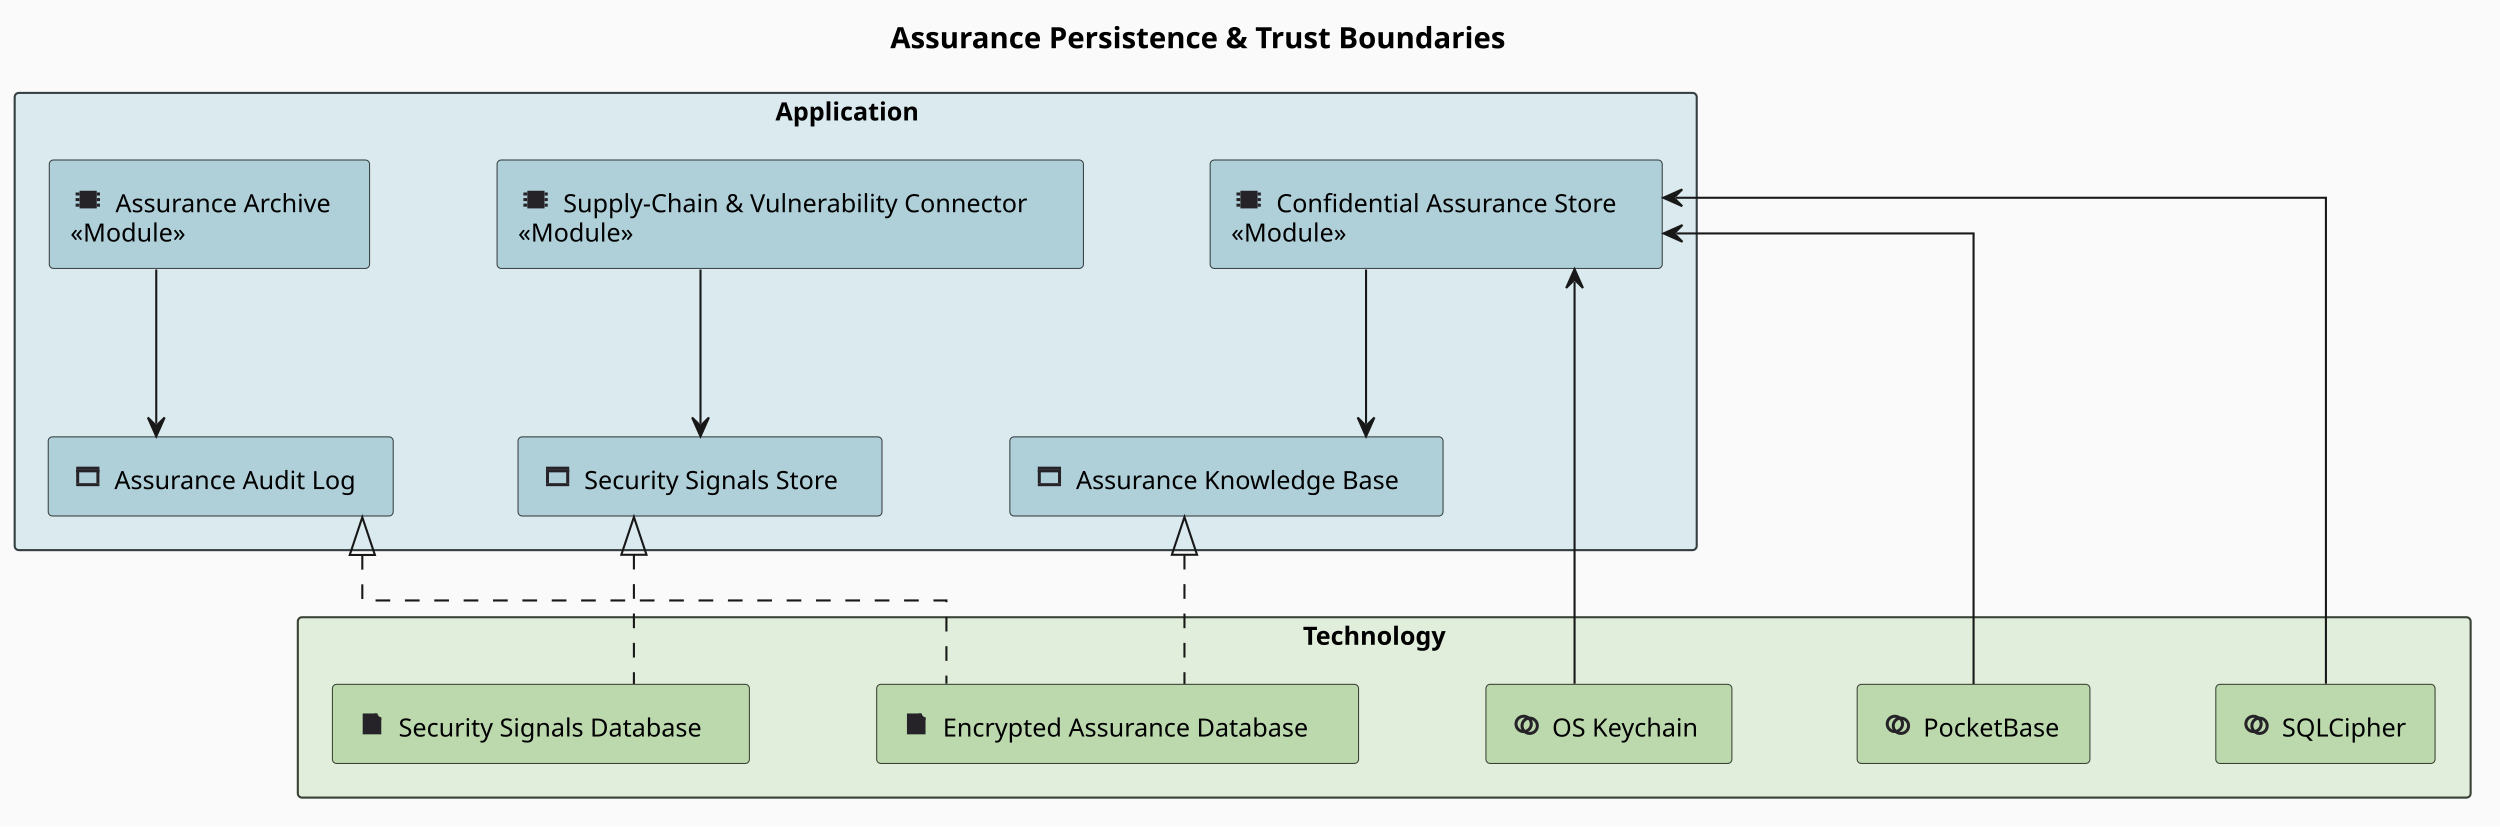
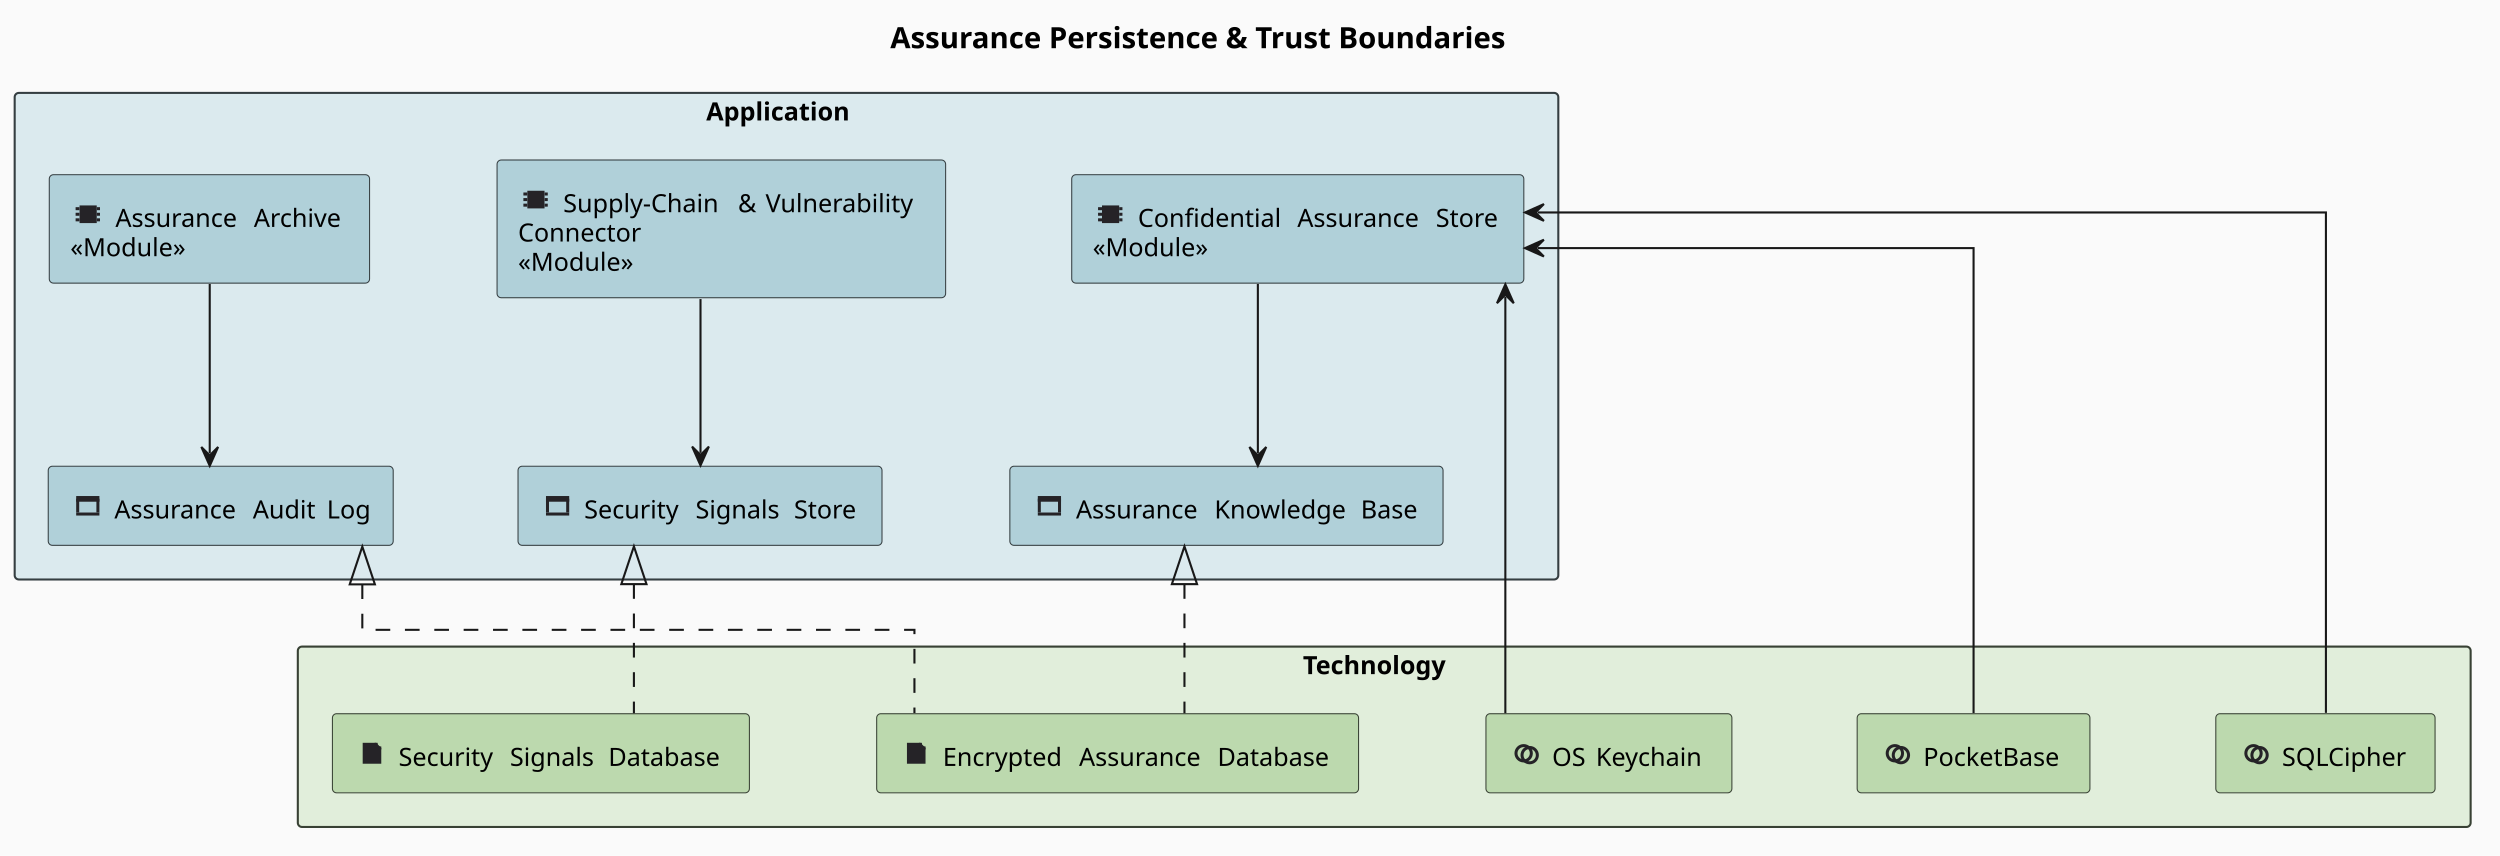
- <svg xmlns="http://www.w3.org/2000/svg" contentStyleType="text/css" data-diagram-type="DESCRIPTION" height="394px" preserveAspectRatio="none" style="width:1192px;height:394px;background:#FAFAFA;" version="1.1" viewBox="0 0 1192 394" width="1192px" zoomAndPan="magnify">
+ <svg xmlns="http://www.w3.org/2000/svg" contentStyleType="text/css" data-diagram-type="DESCRIPTION" height="408px" preserveAspectRatio="none" style="width:1192px;height:408px;background:#FAFAFA;" version="1.1" viewBox="0 0 1192 408" width="1192px" zoomAndPan="magnify">
  <defs />
  <g>
-     <rect fill="#FAFAFA" height="394" style="stroke:none;stroke-width:1;" width="1192" x="0" y="0" />
-     <g class="title" data-source-line="52">
+     <rect fill="#FAFAFA" height="408" style="stroke:none;stroke-width:1;" width="1192" x="0" y="0" />
+     <g class="title" data-source-line="54">
      <text fill="#000000" font-family="sans-serif" font-size="14" font-weight="700" lengthAdjust="spacing" textLength="336.027" x="424.486" y="22.995">Assurance Persistence &amp; Trust Boundaries</text>
    </g>
-     <g class="cluster" data-qualified-name="Application" data-source-line="54" id="ent0002">
-       <rect fill="#DBEAEE" height="218" rx="2" ry="2" style="stroke:#353E41;stroke-width:1;" width="802" x="7" y="44.297" />
-       <text fill="#000000" font-family="sans-serif" font-size="12" font-weight="700" lengthAdjust="spacing" textLength="76.541" x="369.729" y="57.435">Application</text>
+     <g class="cluster" data-qualified-name="Application" data-source-line="56" id="ent0002">
+       <rect fill="#DBEAEE" height="232" rx="2" ry="2" style="stroke:#353E41;stroke-width:1;" width="736" x="7" y="44.297" />
+       <text fill="#000000" font-family="sans-serif" font-size="12" font-weight="700" lengthAdjust="spacing" textLength="76.541" x="336.729" y="57.435">Application</text>
    </g>
-     <g class="cluster" data-qualified-name="Technology" data-source-line="63" id="ent0009">
-       <rect fill="#E1EEDB" height="86" rx="2" ry="2" style="stroke:#384134;stroke-width:1;" width="1036" x="142" y="294.297" />
-       <text fill="#000000" font-family="sans-serif" font-size="12" font-weight="700" lengthAdjust="spacing" textLength="77.537" x="621.231" y="307.435">Technology</text>
+     <g class="cluster" data-qualified-name="Technology" data-source-line="65" id="ent0009">
+       <rect fill="#E1EEDB" height="86" rx="2" ry="2" style="stroke:#384134;stroke-width:1;" width="1036" x="142" y="308.297" />
+       <text fill="#000000" font-family="sans-serif" font-size="12" font-weight="700" lengthAdjust="spacing" textLength="77.537" x="621.231" y="321.435">Technology</text>
    </g>
-     <g class="entity" data-qualified-name="Application.APP_E0fzqZ" data-source-line="55" id="ent0003">
-       <rect fill="#B0D0D9" height="51.692" rx="2" ry="2" style="stroke:#353E41;stroke-width:0.5;" width="215.555" x="577" y="76.297" />
-       <path d="M591.431,90.949 L599.628,90.949 L599.628,99.368 L591.431,99.368" fill="#252327" style="stroke:none;stroke-width:0.5;" />
-       <path d="M589.548,91.78 L591.431,91.78 L591.431,93.22 L589.548,93.22" fill="#252327" />
-       <path d="M589.548,94.438 L591.431,94.438 L591.431,95.878 L589.548,95.878" fill="#252327" />
-       <path d="M589.548,97.097 L591.431,97.097 L591.431,98.537 L589.548,98.537" fill="#252327" />
-       <path d="M599.628,91.78 L601.178,91.78 L601.178,93.22 L599.628,93.22" fill="#252327" />
-       <path d="M599.628,94.438 L601.178,94.438 L601.178,95.878 L599.628,95.878" fill="#252327" />
-       <path d="M599.628,97.097 L601.178,97.097 L601.178,98.537 L599.628,98.537" fill="#252327" />
-       <text fill="#000000" font-family="sans-serif" font-size="12" lengthAdjust="spacing" textLength="174.018" x="608.538" y="101.19">Confidential Assurance Store</text>
-       <text fill="#000000" font-family="sans-serif" font-size="12" lengthAdjust="spacing" textLength="58.318" x="587" y="115.159">«Module»</text>
+     <g class="entity" data-qualified-name="Application.APP_E0fzqZ" data-source-line="57" id="ent0003">
+       <rect fill="#B0D0D9" height="51.692" rx="2" ry="2" style="stroke:#353E41;stroke-width:0.5;" width="215.555" x="511" y="83.297" />
+       <path d="M525.431,97.949 L533.628,97.949 L533.628,106.368 L525.431,106.368" fill="#252327" style="stroke:none;stroke-width:0.5;" />
+       <path d="M523.548,98.78 L525.431,98.78 L525.431,100.22 L523.548,100.22" fill="#252327" />
+       <path d="M523.548,101.438 L525.431,101.438 L525.431,102.878 L523.548,102.878" fill="#252327" />
+       <path d="M523.548,104.097 L525.431,104.097 L525.431,105.537 L523.548,105.537" fill="#252327" />
+       <path d="M533.628,98.78 L535.178,98.78 L535.178,100.22 L533.628,100.22" fill="#252327" />
+       <path d="M533.628,101.438 L535.178,101.438 L535.178,102.878 L533.628,102.878" fill="#252327" />
+       <path d="M533.628,104.097 L535.178,104.097 L535.178,105.537 L533.628,105.537" fill="#252327" />
+       <text fill="#000000" font-family="sans-serif" font-size="12" lengthAdjust="spacing" textLength="3.814" x="538.723" y="108.19"> </text>
+       <text fill="#000000" font-family="sans-serif" font-size="12" lengthAdjust="spacing" textLength="72.217" x="542.538" y="108.19">Confidential</text>
+       <text fill="#000000" font-family="sans-serif" font-size="12" lengthAdjust="spacing" textLength="3.814" x="614.754" y="108.19"> </text>
+       <text fill="#000000" font-family="sans-serif" font-size="12" lengthAdjust="spacing" textLength="62.191" x="618.569" y="108.19">Assurance</text>
+       <text fill="#000000" font-family="sans-serif" font-size="12" lengthAdjust="spacing" textLength="3.814" x="680.76" y="108.19"> </text>
+       <text fill="#000000" font-family="sans-serif" font-size="12" lengthAdjust="spacing" textLength="31.98" x="684.575" y="108.19">Store</text>
+       <text fill="#000000" font-family="sans-serif" font-size="12" lengthAdjust="spacing" textLength="58.318" x="521" y="122.159">«Module»</text>
    </g>
-     <g class="entity" data-qualified-name="Application.APP_GnsLC8" data-source-line="56" id="ent0004">
-       <rect fill="#B0D0D9" height="51.692" rx="2" ry="2" style="stroke:#353E41;stroke-width:0.5;" width="152.708" x="23.5" y="76.297" />
-       <path d="M37.931,90.949 L46.128,90.949 L46.128,99.368 L37.931,99.368" fill="#252327" style="stroke:none;stroke-width:0.5;" />
-       <path d="M36.048,91.78 L37.931,91.78 L37.931,93.22 L36.048,93.22" fill="#252327" />
-       <path d="M36.048,94.438 L37.931,94.438 L37.931,95.878 L36.048,95.878" fill="#252327" />
-       <path d="M36.048,97.097 L37.931,97.097 L37.931,98.537 L36.048,98.537" fill="#252327" />
-       <path d="M46.128,91.78 L47.678,91.78 L47.678,93.22 L46.128,93.22" fill="#252327" />
-       <path d="M46.128,94.438 L47.678,94.438 L47.678,95.878 L46.128,95.878" fill="#252327" />
-       <path d="M46.128,97.097 L47.678,97.097 L47.678,98.537 L46.128,98.537" fill="#252327" />
-       <text fill="#000000" font-family="sans-serif" font-size="12" lengthAdjust="spacing" textLength="111.17" x="55.038" y="101.19">Assurance Archive</text>
-       <text fill="#000000" font-family="sans-serif" font-size="12" lengthAdjust="spacing" textLength="58.318" x="33.5" y="115.159">«Module»</text>
+     <g class="entity" data-qualified-name="Application.APP_GnsLC8" data-source-line="58" id="ent0004">
+       <rect fill="#B0D0D9" height="51.692" rx="2" ry="2" style="stroke:#353E41;stroke-width:0.5;" width="152.708" x="23.5" y="83.297" />
+       <path d="M37.931,97.949 L46.128,97.949 L46.128,106.368 L37.931,106.368" fill="#252327" style="stroke:none;stroke-width:0.5;" />
+       <path d="M36.048,98.78 L37.931,98.78 L37.931,100.22 L36.048,100.22" fill="#252327" />
+       <path d="M36.048,101.438 L37.931,101.438 L37.931,102.878 L36.048,102.878" fill="#252327" />
+       <path d="M36.048,104.097 L37.931,104.097 L37.931,105.537 L36.048,105.537" fill="#252327" />
+       <path d="M46.128,98.78 L47.678,98.78 L47.678,100.22 L46.128,100.22" fill="#252327" />
+       <path d="M46.128,101.438 L47.678,101.438 L47.678,102.878 L46.128,102.878" fill="#252327" />
+       <path d="M46.128,104.097 L47.678,104.097 L47.678,105.537 L46.128,105.537" fill="#252327" />
+       <text fill="#000000" font-family="sans-serif" font-size="12" lengthAdjust="spacing" textLength="3.814" x="51.223" y="108.19"> </text>
+       <text fill="#000000" font-family="sans-serif" font-size="12" lengthAdjust="spacing" textLength="62.191" x="55.038" y="108.19">Assurance</text>
+       <text fill="#000000" font-family="sans-serif" font-size="12" lengthAdjust="spacing" textLength="3.814" x="117.229" y="108.19"> </text>
+       <text fill="#000000" font-family="sans-serif" font-size="12" lengthAdjust="spacing" textLength="45.164" x="121.043" y="108.19">Archive</text>
+       <text fill="#000000" font-family="sans-serif" font-size="12" lengthAdjust="spacing" textLength="58.318" x="33.5" y="122.159">«Module»</text>
    </g>
-     <g class="entity" data-qualified-name="Application.APP_e2zPs6" data-source-line="57" id="ent0005">
-       <rect fill="#B0D0D9" height="51.692" rx="2" ry="2" style="stroke:#353E41;stroke-width:0.5;" width="279.58" x="237" y="76.297" />
+     <g class="entity" data-qualified-name="Application.APP_e2zPs6" data-source-line="59" id="ent0005">
+       <rect fill="#B0D0D9" height="65.661" rx="2" ry="2" style="stroke:#353E41;stroke-width:0.5;" width="213.874" x="237" y="76.297" />
      <path d="M251.431,90.949 L259.628,90.949 L259.628,99.368 L251.431,99.368" fill="#252327" style="stroke:none;stroke-width:0.5;" />
      <path d="M249.548,91.78 L251.431,91.78 L251.431,93.22 L249.548,93.22" fill="#252327" />
      <path d="M249.548,94.438 L251.431,94.438 L251.431,95.878 L249.548,95.878" fill="#252327" />
      <path d="M249.548,97.097 L251.431,97.097 L251.431,98.537 L249.548,98.537" fill="#252327" />
      <path d="M259.628,91.78 L261.178,91.78 L261.178,93.22 L259.628,93.22" fill="#252327" />
      <path d="M259.628,94.438 L261.178,94.438 L261.178,95.878 L259.628,95.878" fill="#252327" />
      <path d="M259.628,97.097 L261.178,97.097 L261.178,98.537 L259.628,98.537" fill="#252327" />
-       <text fill="#000000" font-family="sans-serif" font-size="12" lengthAdjust="spacing" textLength="238.043" x="268.538" y="101.19">Supply-Chain &amp; Vulnerability Connector</text>
-       <text fill="#000000" font-family="sans-serif" font-size="12" lengthAdjust="spacing" textLength="58.318" x="247" y="115.159">«Module»</text>
+       <text fill="#000000" font-family="sans-serif" font-size="12" lengthAdjust="spacing" textLength="3.814" x="264.723" y="101.19"> </text>
+       <text fill="#000000" font-family="sans-serif" font-size="12" lengthAdjust="spacing" textLength="79.5" x="268.538" y="101.19">Supply-Chain</text>
+       <text fill="#000000" font-family="sans-serif" font-size="12" lengthAdjust="spacing" textLength="3.814" x="348.038" y="101.19"> </text>
+       <text fill="#000000" font-family="sans-serif" font-size="12" lengthAdjust="spacing" textLength="9.357" x="351.852" y="101.19">&amp;</text>
+       <text fill="#000000" font-family="sans-serif" font-size="12" lengthAdjust="spacing" textLength="3.814" x="361.209" y="101.19"> </text>
+       <text fill="#000000" font-family="sans-serif" font-size="12" lengthAdjust="spacing" textLength="75.85" x="365.024" y="101.19">Vulnerability</text>
+       <text fill="#000000" font-family="sans-serif" font-size="12" lengthAdjust="spacing" textLength="61.893" x="247" y="115.159">Connector</text>
+       <text fill="#000000" font-family="sans-serif" font-size="12" lengthAdjust="spacing" textLength="58.318" x="247" y="129.127">«Module»</text>
    </g>
-     <g class="entity" data-qualified-name="Application.DOB_ApaPcg" data-source-line="58" id="ent0006">
-       <rect fill="#B0D0D9" height="37.723" rx="2" ry="2" style="stroke:#353E41;stroke-width:0.5;" width="206.543" x="481.5" y="208.297" />
-       <path d="M494.823,222.506 L505.9,222.506 L505.9,223.946 L494.823,223.946" fill="#252327" />
-       <path d="M494.823,230.371 L505.9,230.371 L505.9,231.811 L494.823,231.811" fill="#252327" />
-       <path d="M494.823,223.946 L494.823,230.371 L496.263,230.371 L496.263,223.946" fill="#252327" />
-       <path d="M504.46,223.946 L504.46,230.371 L505.9,230.371 L505.9,223.946" fill="#252327" />
-       <path d="M494.823,223.78 L505.9,223.78 L505.9,225.22 L494.823,225.22" fill="#252327" />
-       <text fill="#000000" font-family="sans-serif" font-size="12" lengthAdjust="spacing" textLength="165.006" x="513.038" y="233.19">Assurance Knowledge Base</text>
+     <g class="entity" data-qualified-name="Application.DOB_ApaPcg" data-source-line="60" id="ent0006">
+       <rect fill="#B0D0D9" height="37.723" rx="2" ry="2" style="stroke:#353E41;stroke-width:0.5;" width="206.543" x="481.5" y="222.297" />
+       <path d="M494.823,236.506 L505.9,236.506 L505.9,237.946 L494.823,237.946" fill="#252327" />
+       <path d="M494.823,244.371 L505.9,244.371 L505.9,245.811 L494.823,245.811" fill="#252327" />
+       <path d="M494.823,237.946 L494.823,244.371 L496.263,244.371 L496.263,237.946" fill="#252327" />
+       <path d="M504.46,237.946 L504.46,244.371 L505.9,244.371 L505.9,237.946" fill="#252327" />
+       <path d="M494.823,237.78 L505.9,237.78 L505.9,239.22 L494.823,239.22" fill="#252327" />
+       <text fill="#000000" font-family="sans-serif" font-size="12" lengthAdjust="spacing" textLength="3.814" x="509.223" y="247.19"> </text>
+       <text fill="#000000" font-family="sans-serif" font-size="12" lengthAdjust="spacing" textLength="62.191" x="513.038" y="247.19">Assurance</text>
+       <text fill="#000000" font-family="sans-serif" font-size="12" lengthAdjust="spacing" textLength="3.814" x="575.229" y="247.19"> </text>
+       <text fill="#000000" font-family="sans-serif" font-size="12" lengthAdjust="spacing" textLength="65.965" x="579.043" y="247.19">Knowledge</text>
+       <text fill="#000000" font-family="sans-serif" font-size="12" lengthAdjust="spacing" textLength="3.814" x="645.008" y="247.19"> </text>
+       <text fill="#000000" font-family="sans-serif" font-size="12" lengthAdjust="spacing" textLength="29.221" x="648.823" y="247.19">Base</text>
    </g>
-     <g class="entity" data-qualified-name="Application.DOB_H_xFye" data-source-line="59" id="ent0007">
-       <rect fill="#B0D0D9" height="37.723" rx="2" ry="2" style="stroke:#353E41;stroke-width:0.5;" width="164.473" x="23" y="208.297" />
-       <path d="M36.323,222.506 L47.4,222.506 L47.4,223.946 L36.323,223.946" fill="#252327" />
-       <path d="M36.323,230.371 L47.4,230.371 L47.4,231.811 L36.323,231.811" fill="#252327" />
-       <path d="M36.323,223.946 L36.323,230.371 L37.763,230.371 L37.763,223.946" fill="#252327" />
-       <path d="M45.96,223.946 L45.96,230.371 L47.4,230.371 L47.4,223.946" fill="#252327" />
-       <path d="M36.323,223.78 L47.4,223.78 L47.4,225.22 L36.323,225.22" fill="#252327" />
-       <text fill="#000000" font-family="sans-serif" font-size="12" lengthAdjust="spacing" textLength="122.936" x="54.538" y="233.19">Assurance Audit Log</text>
+     <g class="entity" data-qualified-name="Application.DOB_H_xFye" data-source-line="61" id="ent0007">
+       <rect fill="#B0D0D9" height="37.723" rx="2" ry="2" style="stroke:#353E41;stroke-width:0.5;" width="164.473" x="23" y="222.297" />
+       <path d="M36.323,236.506 L47.4,236.506 L47.4,237.946 L36.323,237.946" fill="#252327" />
+       <path d="M36.323,244.371 L47.4,244.371 L47.4,245.811 L36.323,245.811" fill="#252327" />
+       <path d="M36.323,237.946 L36.323,244.371 L37.763,244.371 L37.763,237.946" fill="#252327" />
+       <path d="M45.96,237.946 L45.96,244.371 L47.4,244.371 L47.4,237.946" fill="#252327" />
+       <path d="M36.323,237.78 L47.4,237.78 L47.4,239.22 L36.323,239.22" fill="#252327" />
+       <text fill="#000000" font-family="sans-serif" font-size="12" lengthAdjust="spacing" textLength="3.814" x="50.723" y="247.19"> </text>
+       <text fill="#000000" font-family="sans-serif" font-size="12" lengthAdjust="spacing" textLength="62.191" x="54.538" y="247.19">Assurance</text>
+       <text fill="#000000" font-family="sans-serif" font-size="12" lengthAdjust="spacing" textLength="3.814" x="116.729" y="247.19"> </text>
+       <text fill="#000000" font-family="sans-serif" font-size="12" lengthAdjust="spacing" textLength="31.471" x="120.543" y="247.19">Audit</text>
+       <text fill="#000000" font-family="sans-serif" font-size="12" lengthAdjust="spacing" textLength="3.814" x="152.014" y="247.19"> </text>
+       <text fill="#000000" font-family="sans-serif" font-size="12" lengthAdjust="spacing" textLength="21.645" x="155.828" y="247.19">Log</text>
    </g>
-     <g class="entity" data-qualified-name="Application.DOB_p04R7k" data-source-line="60" id="ent0008">
-       <rect fill="#B0D0D9" height="37.723" rx="2" ry="2" style="stroke:#353E41;stroke-width:0.5;" width="173.537" x="247" y="208.297" />
-       <path d="M260.323,222.506 L271.4,222.506 L271.4,223.946 L260.323,223.946" fill="#252327" />
-       <path d="M260.323,230.371 L271.4,230.371 L271.4,231.811 L260.323,231.811" fill="#252327" />
-       <path d="M260.323,223.946 L260.323,230.371 L261.763,230.371 L261.763,223.946" fill="#252327" />
-       <path d="M269.96,223.946 L269.96,230.371 L271.4,230.371 L271.4,223.946" fill="#252327" />
-       <path d="M260.323,223.78 L271.4,223.78 L271.4,225.22 L260.323,225.22" fill="#252327" />
-       <text fill="#000000" font-family="sans-serif" font-size="12" lengthAdjust="spacing" textLength="132" x="278.538" y="233.19">Security Signals Store</text>
+     <g class="entity" data-qualified-name="Application.DOB_p04R7k" data-source-line="62" id="ent0008">
+       <rect fill="#B0D0D9" height="37.723" rx="2" ry="2" style="stroke:#353E41;stroke-width:0.5;" width="173.537" x="247" y="222.297" />
+       <path d="M260.323,236.506 L271.4,236.506 L271.4,237.946 L260.323,237.946" fill="#252327" />
+       <path d="M260.323,244.371 L271.4,244.371 L271.4,245.811 L260.323,245.811" fill="#252327" />
+       <path d="M260.323,237.946 L260.323,244.371 L261.763,244.371 L261.763,237.946" fill="#252327" />
+       <path d="M269.96,237.946 L269.96,244.371 L271.4,244.371 L271.4,237.946" fill="#252327" />
+       <path d="M260.323,237.78 L271.4,237.78 L271.4,239.22 L260.323,239.22" fill="#252327" />
+       <text fill="#000000" font-family="sans-serif" font-size="12" lengthAdjust="spacing" textLength="3.814" x="274.723" y="247.19"> </text>
+       <text fill="#000000" font-family="sans-serif" font-size="12" lengthAdjust="spacing" textLength="49.277" x="278.538" y="247.19">Security</text>
+       <text fill="#000000" font-family="sans-serif" font-size="12" lengthAdjust="spacing" textLength="3.814" x="327.815" y="247.19"> </text>
+       <text fill="#000000" font-family="sans-serif" font-size="12" lengthAdjust="spacing" textLength="43.113" x="331.629" y="247.19">Signals</text>
+       <text fill="#000000" font-family="sans-serif" font-size="12" lengthAdjust="spacing" textLength="3.814" x="374.743" y="247.19"> </text>
+       <text fill="#000000" font-family="sans-serif" font-size="12" lengthAdjust="spacing" textLength="31.98" x="378.557" y="247.19">Store</text>
    </g>
-     <g class="entity" data-qualified-name="Technology.ART_X7EfZb" data-source-line="64" id="ent0010">
-       <rect fill="#BCD9AE" height="37.723" rx="2" ry="2" style="stroke:#384134;stroke-width:0.5;" width="198.815" x="158.5" y="326.297" />
-       <path d="M172.931,340.174 L179.355,340.174 L181.792,342.611 L181.792,350.143 L172.931,350.143" fill="#252327" style="stroke:none;stroke-width:0.5;" />
-       <path d="M178.635,340.174 L178.635,342.611 L180.075,342.611 L180.075,340.174" fill="#252327" />
-       <path d="M179.355,341.891 L181.792,341.891 L181.792,343.331 L179.355,343.331" fill="#252327" />
-       <text fill="#000000" font-family="sans-serif" font-size="12" lengthAdjust="spacing" textLength="157.277" x="190.037" y="351.19">Security Signals Database</text>
+     <g class="entity" data-qualified-name="Technology.ART_X7EfZb" data-source-line="66" id="ent0010">
+       <rect fill="#BCD9AE" height="37.723" rx="2" ry="2" style="stroke:#384134;stroke-width:0.5;" width="198.815" x="158.5" y="340.297" />
+       <path d="M172.931,354.174 L179.355,354.174 L181.792,356.611 L181.792,364.143 L172.931,364.143" fill="#252327" style="stroke:none;stroke-width:0.5;" />
+       <path d="M178.635,354.174 L178.635,356.611 L180.075,356.611 L180.075,354.174" fill="#252327" />
+       <path d="M179.355,355.891 L181.792,355.891 L181.792,357.331 L179.355,357.331" fill="#252327" />
+       <text fill="#000000" font-family="sans-serif" font-size="12" lengthAdjust="spacing" textLength="3.814" x="186.223" y="365.19"> </text>
+       <text fill="#000000" font-family="sans-serif" font-size="12" lengthAdjust="spacing" textLength="49.277" x="190.037" y="365.19">Security</text>
+       <text fill="#000000" font-family="sans-serif" font-size="12" lengthAdjust="spacing" textLength="3.814" x="239.315" y="365.19"> </text>
+       <text fill="#000000" font-family="sans-serif" font-size="12" lengthAdjust="spacing" textLength="43.113" x="243.129" y="365.19">Signals</text>
+       <text fill="#000000" font-family="sans-serif" font-size="12" lengthAdjust="spacing" textLength="3.814" x="286.243" y="365.19"> </text>
+       <text fill="#000000" font-family="sans-serif" font-size="12" lengthAdjust="spacing" textLength="57.258" x="290.057" y="365.19">Database</text>
    </g>
-     <g class="entity" data-qualified-name="Technology.ART_tkNvK_" data-source-line="65" id="ent0011">
-       <rect fill="#BCD9AE" height="37.723" rx="2" ry="2" style="stroke:#384134;stroke-width:0.5;" width="229.758" x="418" y="326.297" />
-       <path d="M432.431,340.174 L438.855,340.174 L441.292,342.611 L441.292,350.143 L432.431,350.143" fill="#252327" style="stroke:none;stroke-width:0.5;" />
-       <path d="M438.135,340.174 L438.135,342.611 L439.575,342.611 L439.575,340.174" fill="#252327" />
-       <path d="M438.855,341.891 L441.292,341.891 L441.292,343.331 L438.855,343.331" fill="#252327" />
-       <text fill="#000000" font-family="sans-serif" font-size="12" lengthAdjust="spacing" textLength="188.221" x="449.538" y="351.19">Encrypted Assurance Database</text>
+     <g class="entity" data-qualified-name="Technology.ART_tkNvK_" data-source-line="67" id="ent0011">
+       <rect fill="#BCD9AE" height="37.723" rx="2" ry="2" style="stroke:#384134;stroke-width:0.5;" width="229.758" x="418" y="340.297" />
+       <path d="M432.431,354.174 L438.855,354.174 L441.292,356.611 L441.292,364.143 L432.431,364.143" fill="#252327" style="stroke:none;stroke-width:0.5;" />
+       <path d="M438.135,354.174 L438.135,356.611 L439.575,356.611 L439.575,354.174" fill="#252327" />
+       <path d="M438.855,355.891 L441.292,355.891 L441.292,357.331 L438.855,357.331" fill="#252327" />
+       <text fill="#000000" font-family="sans-serif" font-size="12" lengthAdjust="spacing" textLength="3.814" x="445.723" y="365.19"> </text>
+       <text fill="#000000" font-family="sans-serif" font-size="12" lengthAdjust="spacing" textLength="61.143" x="449.538" y="365.19">Encrypted</text>
+       <text fill="#000000" font-family="sans-serif" font-size="12" lengthAdjust="spacing" textLength="3.814" x="510.68" y="365.19"> </text>
+       <text fill="#000000" font-family="sans-serif" font-size="12" lengthAdjust="spacing" textLength="62.191" x="514.495" y="365.19">Assurance</text>
+       <text fill="#000000" font-family="sans-serif" font-size="12" lengthAdjust="spacing" textLength="3.814" x="576.686" y="365.19"> </text>
+       <text fill="#000000" font-family="sans-serif" font-size="12" lengthAdjust="spacing" textLength="57.258" x="580.5" y="365.19">Database</text>
    </g>
-     <g class="entity" data-qualified-name="Technology.SSW_OCX11y" data-source-line="66" id="ent0012">
-       <rect fill="#BCD9AE" height="37.723" rx="2" ry="2" style="stroke:#384134;stroke-width:0.5;" width="117.264" x="708.5" y="326.297" />
-       <ellipse cx="726.475" cy="345.158" fill="none" rx="3.655" ry="3.655" style="stroke:#252327;stroke-width:1.44;" />
-       <ellipse cx="729.355" cy="346.045" fill="none" rx="3.655" ry="3.655" style="stroke:#252327;stroke-width:1.44;" />
-       <text fill="#000000" font-family="sans-serif" font-size="12" lengthAdjust="spacing" textLength="75.727" x="740.038" y="351.19">OS Keychain</text>
+     <g class="entity" data-qualified-name="Technology.SSW_OCX11y" data-source-line="68" id="ent0012">
+       <rect fill="#BCD9AE" height="37.723" rx="2" ry="2" style="stroke:#384134;stroke-width:0.5;" width="117.264" x="708.5" y="340.297" />
+       <ellipse cx="726.475" cy="359.158" fill="none" rx="3.655" ry="3.655" style="stroke:#252327;stroke-width:1.44;" />
+       <ellipse cx="729.355" cy="360.045" fill="none" rx="3.655" ry="3.655" style="stroke:#252327;stroke-width:1.44;" />
+       <text fill="#000000" font-family="sans-serif" font-size="12" lengthAdjust="spacing" textLength="3.814" x="736.223" y="365.19"> </text>
+       <text fill="#000000" font-family="sans-serif" font-size="12" lengthAdjust="spacing" textLength="17.062" x="740.038" y="365.19">OS</text>
+       <text fill="#000000" font-family="sans-serif" font-size="12" lengthAdjust="spacing" textLength="3.814" x="757.1" y="365.19"> </text>
+       <text fill="#000000" font-family="sans-serif" font-size="12" lengthAdjust="spacing" textLength="54.85" x="760.914" y="365.19">Keychain</text>
    </g>
-     <g class="entity" data-qualified-name="Technology.SSW_kIOyT2" data-source-line="67" id="ent0013">
-       <rect fill="#BCD9AE" height="37.723" rx="2" ry="2" style="stroke:#384134;stroke-width:0.5;" width="110.971" x="885.5" y="326.297" />
-       <ellipse cx="903.475" cy="345.158" fill="none" rx="3.655" ry="3.655" style="stroke:#252327;stroke-width:1.44;" />
-       <ellipse cx="906.355" cy="346.045" fill="none" rx="3.655" ry="3.655" style="stroke:#252327;stroke-width:1.44;" />
-       <text fill="#000000" font-family="sans-serif" font-size="12" lengthAdjust="spacing" textLength="69.434" x="917.038" y="351.19">PocketBase</text>
+     <g class="entity" data-qualified-name="Technology.SSW_kIOyT2" data-source-line="69" id="ent0013">
+       <rect fill="#BCD9AE" height="37.723" rx="2" ry="2" style="stroke:#384134;stroke-width:0.5;" width="110.971" x="885.5" y="340.297" />
+       <ellipse cx="903.475" cy="359.158" fill="none" rx="3.655" ry="3.655" style="stroke:#252327;stroke-width:1.44;" />
+       <ellipse cx="906.355" cy="360.045" fill="none" rx="3.655" ry="3.655" style="stroke:#252327;stroke-width:1.44;" />
+       <text fill="#000000" font-family="sans-serif" font-size="12" lengthAdjust="spacing" textLength="3.814" x="913.223" y="365.19"> </text>
+       <text fill="#000000" font-family="sans-serif" font-size="12" lengthAdjust="spacing" textLength="69.434" x="917.038" y="365.19">PocketBase</text>
    </g>
-     <g class="entity" data-qualified-name="Technology.SSW_nhzGvk" data-source-line="68" id="ent0014">
-       <rect fill="#BCD9AE" height="37.723" rx="2" ry="2" style="stroke:#384134;stroke-width:0.5;" width="104.537" x="1056.5" y="326.297" />
-       <ellipse cx="1074.475" cy="345.158" fill="none" rx="3.655" ry="3.655" style="stroke:#252327;stroke-width:1.44;" />
-       <ellipse cx="1077.355" cy="346.045" fill="none" rx="3.655" ry="3.655" style="stroke:#252327;stroke-width:1.44;" />
-       <text fill="#000000" font-family="sans-serif" font-size="12" lengthAdjust="spacing" textLength="63" x="1088.037" y="351.19">SQLCipher</text>
+     <g class="entity" data-qualified-name="Technology.SSW_nhzGvk" data-source-line="70" id="ent0014">
+       <rect fill="#BCD9AE" height="37.723" rx="2" ry="2" style="stroke:#384134;stroke-width:0.5;" width="104.537" x="1056.5" y="340.297" />
+       <ellipse cx="1074.475" cy="359.158" fill="none" rx="3.655" ry="3.655" style="stroke:#252327;stroke-width:1.44;" />
+       <ellipse cx="1077.355" cy="360.045" fill="none" rx="3.655" ry="3.655" style="stroke:#252327;stroke-width:1.44;" />
+       <text fill="#000000" font-family="sans-serif" font-size="12" lengthAdjust="spacing" textLength="3.814" x="1084.223" y="365.19"> </text>
+       <text fill="#000000" font-family="sans-serif" font-size="12" lengthAdjust="spacing" textLength="63" x="1088.037" y="365.19">SQLCipher</text>
    </g>
-     <g class="link" data-entity-1="ent0003" data-entity-2="ent0012" data-link-type="dependency" data-source-line="84" id="lnk25">
-       <path d="M750.75,134.307 C750.75,183.397 750.75,282.697 750.75,326.047" fill="none" id="APP_E0fzqZ-backto-SSW_OCX11y" style="stroke:#181818;stroke-width:1;" />
-       <polygon fill="#181818" points="750.75,128.307,746.75,137.307,750.75,133.307,754.75,137.307,750.75,128.307" style="stroke:#181818;stroke-width:1;" />
+     <g class="link" data-entity-1="ent0003" data-entity-2="ent0012" data-link-type="dependency" data-source-line="86" id="lnk25">
+       <path d="M717.75,141.577 C717.75,192.097 717.75,295.697 717.75,340.067" fill="none" id="APP_E0fzqZ-backto-SSW_OCX11y" style="stroke:#181818;stroke-width:1;" />
+       <polygon fill="#181818" points="717.75,135.577,713.75,144.577,717.75,140.577,721.75,144.577,717.75,135.577" style="stroke:#181818;stroke-width:1;" />
    </g>
-     <g class="link" data-entity-1="ent0003" data-entity-2="ent0013" data-link-type="dependency" data-source-line="85" id="lnk27">
-       <path d="M799.2,111.297 C869.06,111.297 941,111.297 941,111.297 C941,111.297 941,270.257 941,326.147" fill="none" id="APP_E0fzqZ-backto-SSW_kIOyT2" style="stroke:#181818;stroke-width:1;" />
-       <polygon fill="#181818" points="793.2,111.297,802.2,115.297,798.2,111.297,802.2,107.297,793.2,111.297" style="stroke:#181818;stroke-width:1;" />
+     <g class="link" data-entity-1="ent0003" data-entity-2="ent0013" data-link-type="dependency" data-source-line="87" id="lnk27">
+       <path d="M733.12,118.297 C826.66,118.297 941,118.297 941,118.297 C941,118.297 941,282.797 941,339.987" fill="none" id="APP_E0fzqZ-backto-SSW_kIOyT2" style="stroke:#181818;stroke-width:1;" />
+       <polygon fill="#181818" points="727.12,118.297,736.12,122.297,732.12,118.297,736.12,114.297,727.12,118.297" style="stroke:#181818;stroke-width:1;" />
    </g>
-     <g class="link" data-entity-1="ent0003" data-entity-2="ent0014" data-link-type="dependency" data-source-line="86" id="lnk29">
-       <path d="M799.09,94.297 C924.71,94.297 1109,94.297 1109,94.297 C1109,94.297 1109,267.247 1109,326.017" fill="none" id="APP_E0fzqZ-backto-SSW_nhzGvk" style="stroke:#181818;stroke-width:1;" />
-       <polygon fill="#181818" points="793.09,94.297,802.09,98.297,798.09,94.297,802.09,90.297,793.09,94.297" style="stroke:#181818;stroke-width:1;" />
+     <g class="link" data-entity-1="ent0003" data-entity-2="ent0014" data-link-type="dependency" data-source-line="88" id="lnk29">
+       <path d="M733.14,101.297 C877.44,101.297 1109,101.297 1109,101.297 C1109,101.297 1109,279.907 1109,339.907" fill="none" id="APP_E0fzqZ-backto-SSW_nhzGvk" style="stroke:#181818;stroke-width:1;" />
+       <polygon fill="#181818" points="727.14,101.297,736.14,105.297,732.14,101.297,736.14,97.297,727.14,101.297" style="stroke:#181818;stroke-width:1;" />
    </g>
-     <g class="link" data-entity-1="ent0003" data-entity-2="ent0006" data-link-type="dependency" data-source-line="87" id="lnk30">
-       <path d="M651.33,128.497 C651.33,152.267 651.33,180.757 651.33,202.067" fill="none" id="APP_E0fzqZ-to-DOB_ApaPcg" style="stroke:#181818;stroke-width:1;" />
-       <polygon fill="#181818" points="651.33,208.067,655.33,199.067,651.33,203.067,647.33,199.067,651.33,208.067" style="stroke:#181818;stroke-width:1;" />
+     <g class="link" data-entity-1="ent0003" data-entity-2="ent0006" data-link-type="dependency" data-source-line="89" id="lnk30">
+       <path d="M599.75,135.377 C599.75,160.917 599.75,193.247 599.75,216.117" fill="none" id="APP_E0fzqZ-to-DOB_ApaPcg" style="stroke:#181818;stroke-width:1;" />
+       <polygon fill="#181818" points="599.75,222.117,603.75,213.117,599.75,217.117,595.75,213.117,599.75,222.117" style="stroke:#181818;stroke-width:1;" />
    </g>
-     <g class="link" data-entity-1="ent0004" data-entity-2="ent0007" data-link-type="dependency" data-source-line="88" id="lnk31">
-       <path d="M74.5,128.497 C74.5,152.267 74.5,180.757 74.5,202.067" fill="none" id="APP_GnsLC8-to-DOB_H_xFye" style="stroke:#181818;stroke-width:1;" />
-       <polygon fill="#181818" points="74.5,208.067,78.5,199.067,74.5,203.067,70.5,199.067,74.5,208.067" style="stroke:#181818;stroke-width:1;" />
+     <g class="link" data-entity-1="ent0004" data-entity-2="ent0007" data-link-type="dependency" data-source-line="90" id="lnk31">
+       <path d="M100,135.377 C100,160.917 100,193.247 100,216.117" fill="none" id="APP_GnsLC8-to-DOB_H_xFye" style="stroke:#181818;stroke-width:1;" />
+       <polygon fill="#181818" points="100,222.117,104,213.117,100,217.117,96,213.117,100,222.117" style="stroke:#181818;stroke-width:1;" />
    </g>
-     <g class="link" data-entity-1="ent0005" data-entity-2="ent0008" data-link-type="dependency" data-source-line="89" id="lnk32">
-       <path d="M334,128.497 C334,152.267 334,180.757 334,202.067" fill="none" id="APP_e2zPs6-to-DOB_p04R7k" style="stroke:#181818;stroke-width:1;" />
-       <polygon fill="#181818" points="334,208.067,338,199.067,334,203.067,330,199.067,334,208.067" style="stroke:#181818;stroke-width:1;" />
+     <g class="link" data-entity-1="ent0005" data-entity-2="ent0008" data-link-type="dependency" data-source-line="91" id="lnk32">
+       <path d="M334,142.607 C334,167.657 334,195.117 334,215.927" fill="none" id="APP_e2zPs6-to-DOB_p04R7k" style="stroke:#181818;stroke-width:1;" />
+       <polygon fill="#181818" points="334,221.927,338,212.927,334,216.927,330,212.927,334,221.927" style="stroke:#181818;stroke-width:1;" />
    </g>
-     <g class="link" data-entity-1="ent0008" data-entity-2="ent0010" data-link-type="extension" data-source-line="90" id="lnk34">
-       <path d="M302.25,264.517 C302.25,286.457 302.25,304.147 302.25,326.087" fill="none" id="DOB_p04R7k-backto-ART_X7EfZb" style="stroke:#181818;stroke-width:1;stroke-dasharray:7,7;" />
-       <polygon fill="none" points="302.25,246.517,296.25,264.517,308.25,264.517,302.25,246.517" style="stroke:#181818;stroke-width:1;" />
+     <g class="link" data-entity-1="ent0008" data-entity-2="ent0010" data-link-type="extension" data-source-line="92" id="lnk34">
+       <path d="M302.25,278.517 C302.25,300.457 302.25,318.147 302.25,340.087" fill="none" id="DOB_p04R7k-backto-ART_X7EfZb" style="stroke:#181818;stroke-width:1;stroke-dasharray:7,7;" />
+       <polygon fill="none" points="302.25,260.517,296.25,278.517,308.25,278.517,302.25,260.517" style="stroke:#181818;stroke-width:1;" />
    </g>
-     <g class="link" data-entity-1="ent0006" data-entity-2="ent0011" data-link-type="extension" data-source-line="91" id="lnk36">
-       <path d="M564.75,264.517 C564.75,286.457 564.75,304.147 564.75,326.087" fill="none" id="DOB_ApaPcg-backto-ART_tkNvK_" style="stroke:#181818;stroke-width:1;stroke-dasharray:7,7;" />
-       <polygon fill="none" points="564.75,246.517,558.75,264.517,570.75,264.517,564.75,246.517" style="stroke:#181818;stroke-width:1;" />
+     <g class="link" data-entity-1="ent0006" data-entity-2="ent0011" data-link-type="extension" data-source-line="93" id="lnk36">
+       <path d="M564.75,278.517 C564.75,300.457 564.75,318.147 564.75,340.087" fill="none" id="DOB_ApaPcg-backto-ART_tkNvK_" style="stroke:#181818;stroke-width:1;stroke-dasharray:7,7;" />
+       <polygon fill="none" points="564.75,260.517,558.75,278.517,570.75,278.517,564.75,260.517" style="stroke:#181818;stroke-width:1;" />
    </g>
-     <g class="link" data-entity-1="ent0007" data-entity-2="ent0011" data-link-type="extension" data-source-line="92" id="lnk38">
-       <path d="M172.75,264.617 C172.75,281.827 172.75,286.297 172.75,286.297 C172.75,286.297 451.25,286.297 451.25,286.297 C451.25,286.297 451.25,308.767 451.25,325.977" fill="none" id="DOB_H_xFye-backto-ART_tkNvK_" style="stroke:#181818;stroke-width:1;stroke-dasharray:7,7;" />
-       <polygon fill="none" points="172.75,246.617,166.75,264.617,178.75,264.617,172.75,246.617" style="stroke:#181818;stroke-width:1;" />
+     <g class="link" data-entity-1="ent0007" data-entity-2="ent0011" data-link-type="extension" data-source-line="94" id="lnk38">
+       <path d="M172.75,278.617 C172.75,295.827 172.75,300.297 172.75,300.297 C172.75,300.297 436,300.297 436,300.297 C436,300.297 436,322.767 436,339.977" fill="none" id="DOB_H_xFye-backto-ART_tkNvK_" style="stroke:#181818;stroke-width:1;stroke-dasharray:7,7;" />
+       <polygon fill="none" points="172.75,260.617,166.75,278.617,178.75,278.617,172.75,260.617" style="stroke:#181818;stroke-width:1;" />
    </g>
  </g>
</svg>
